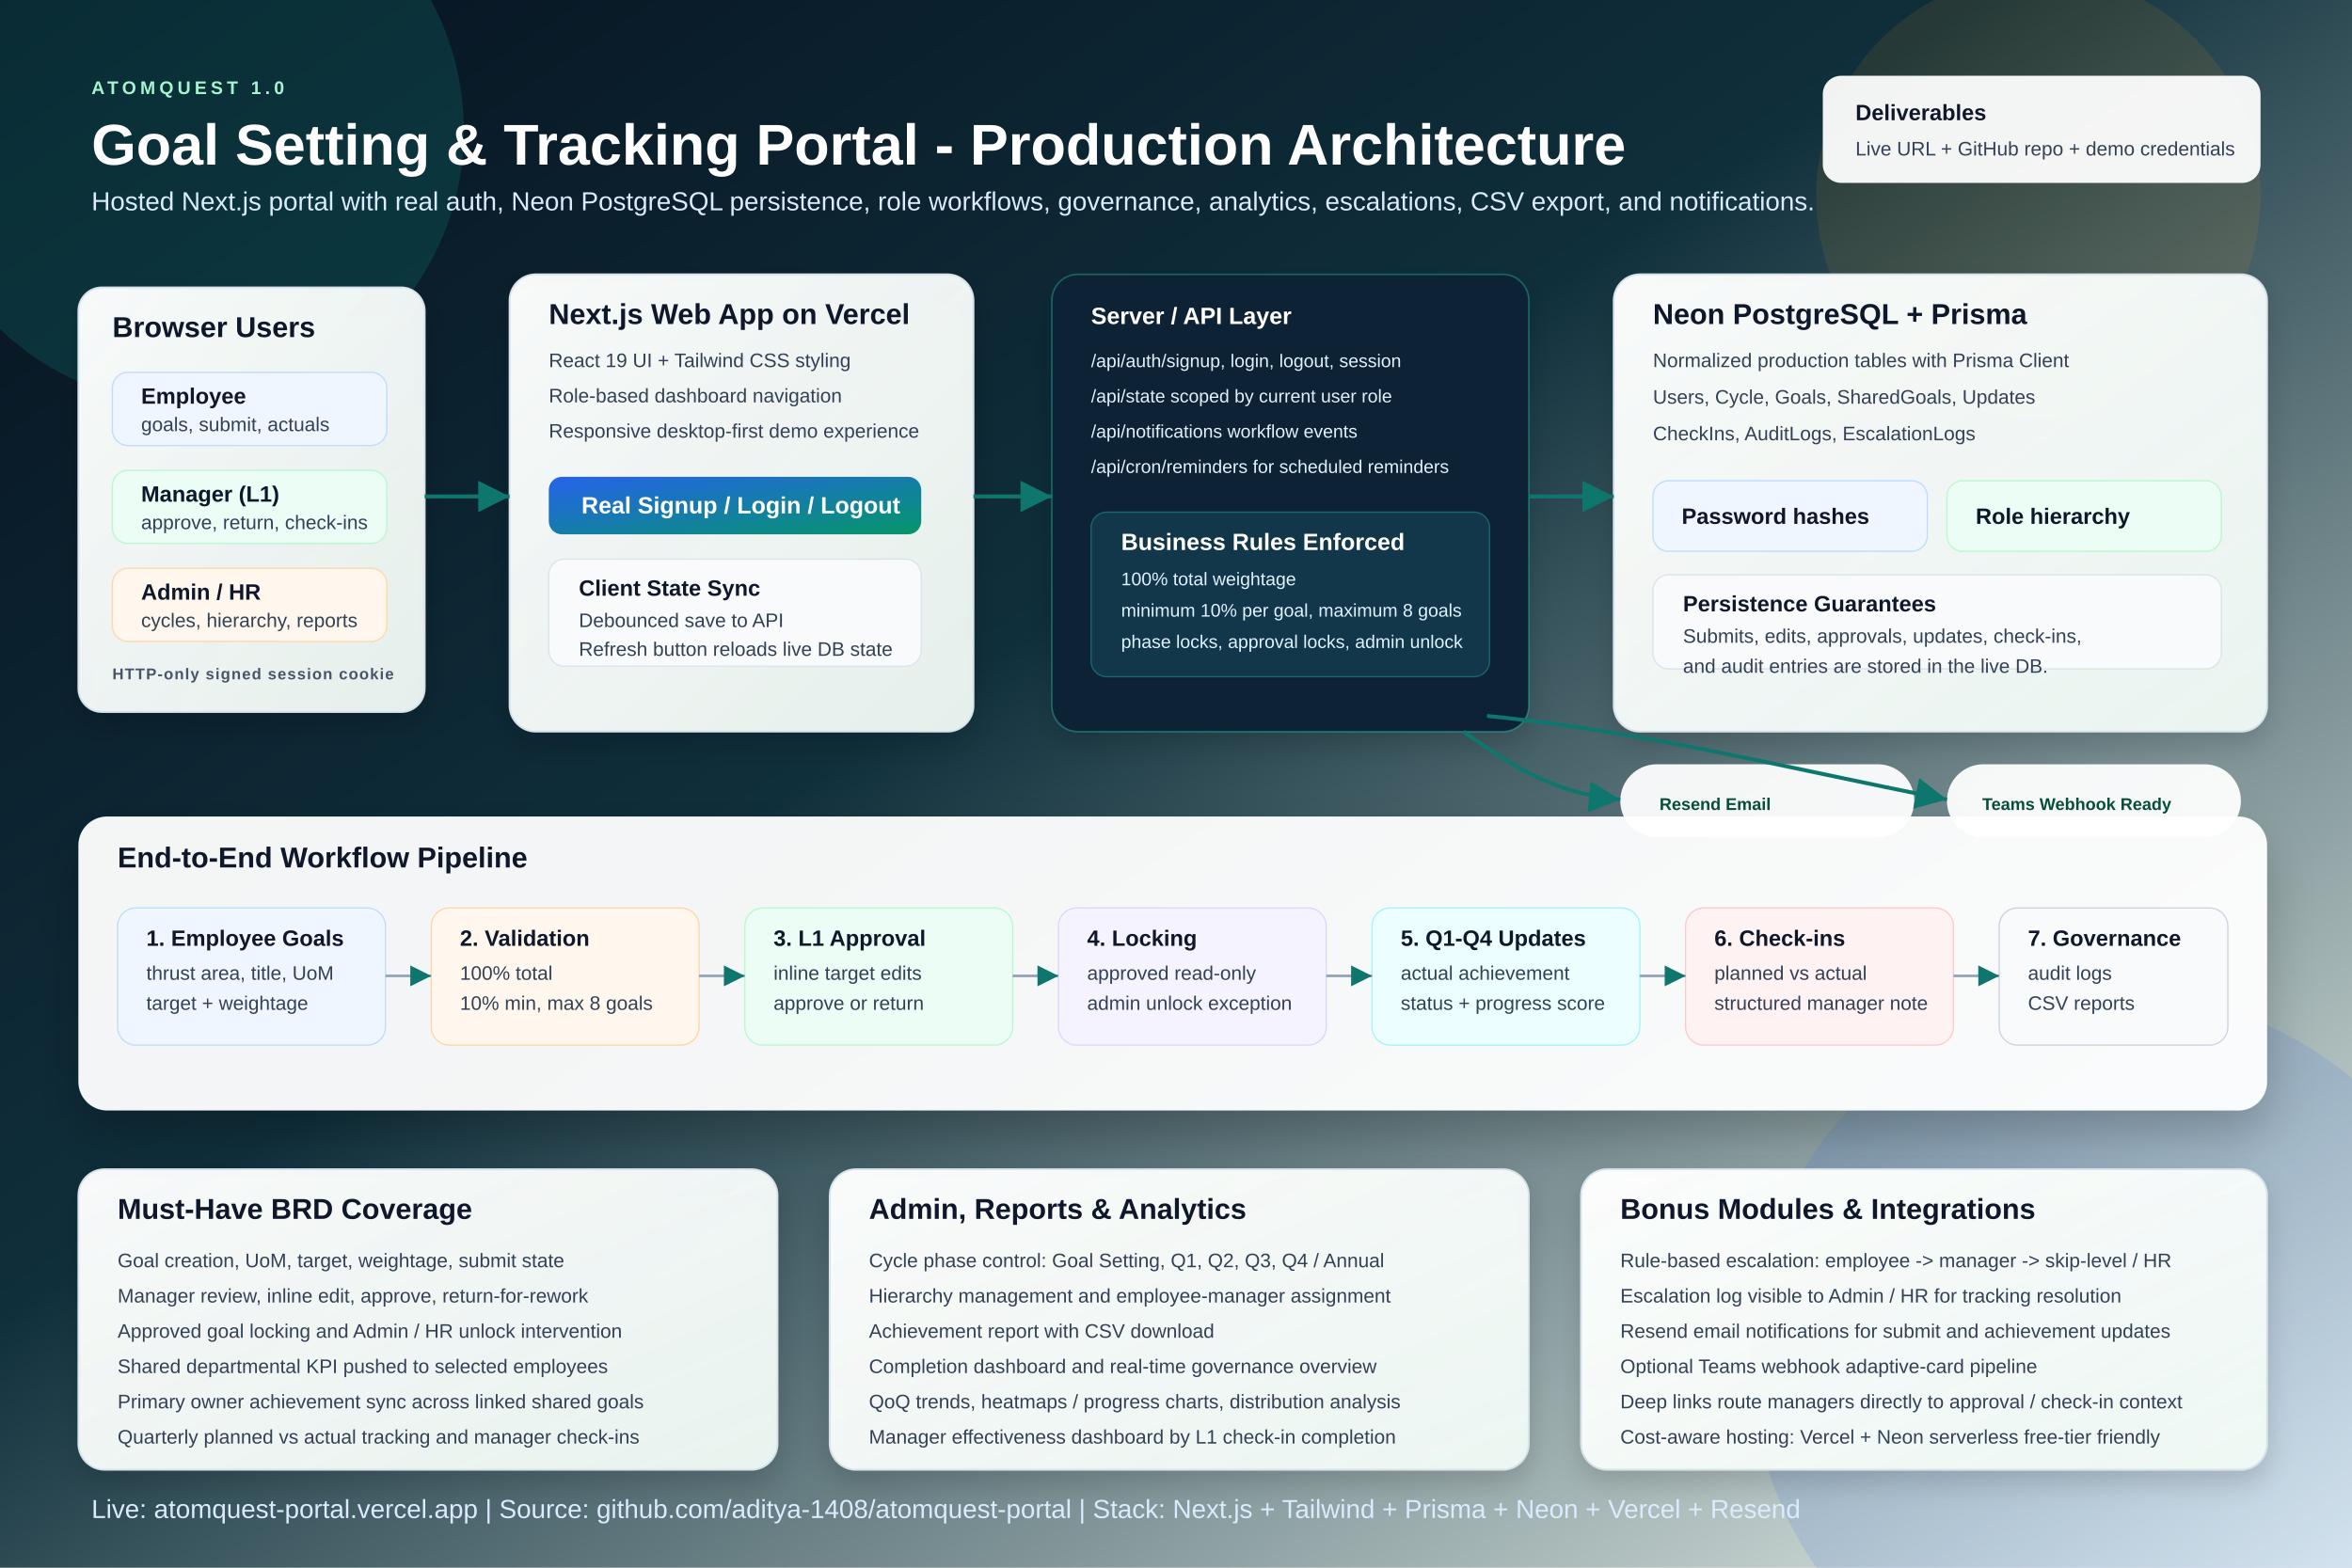
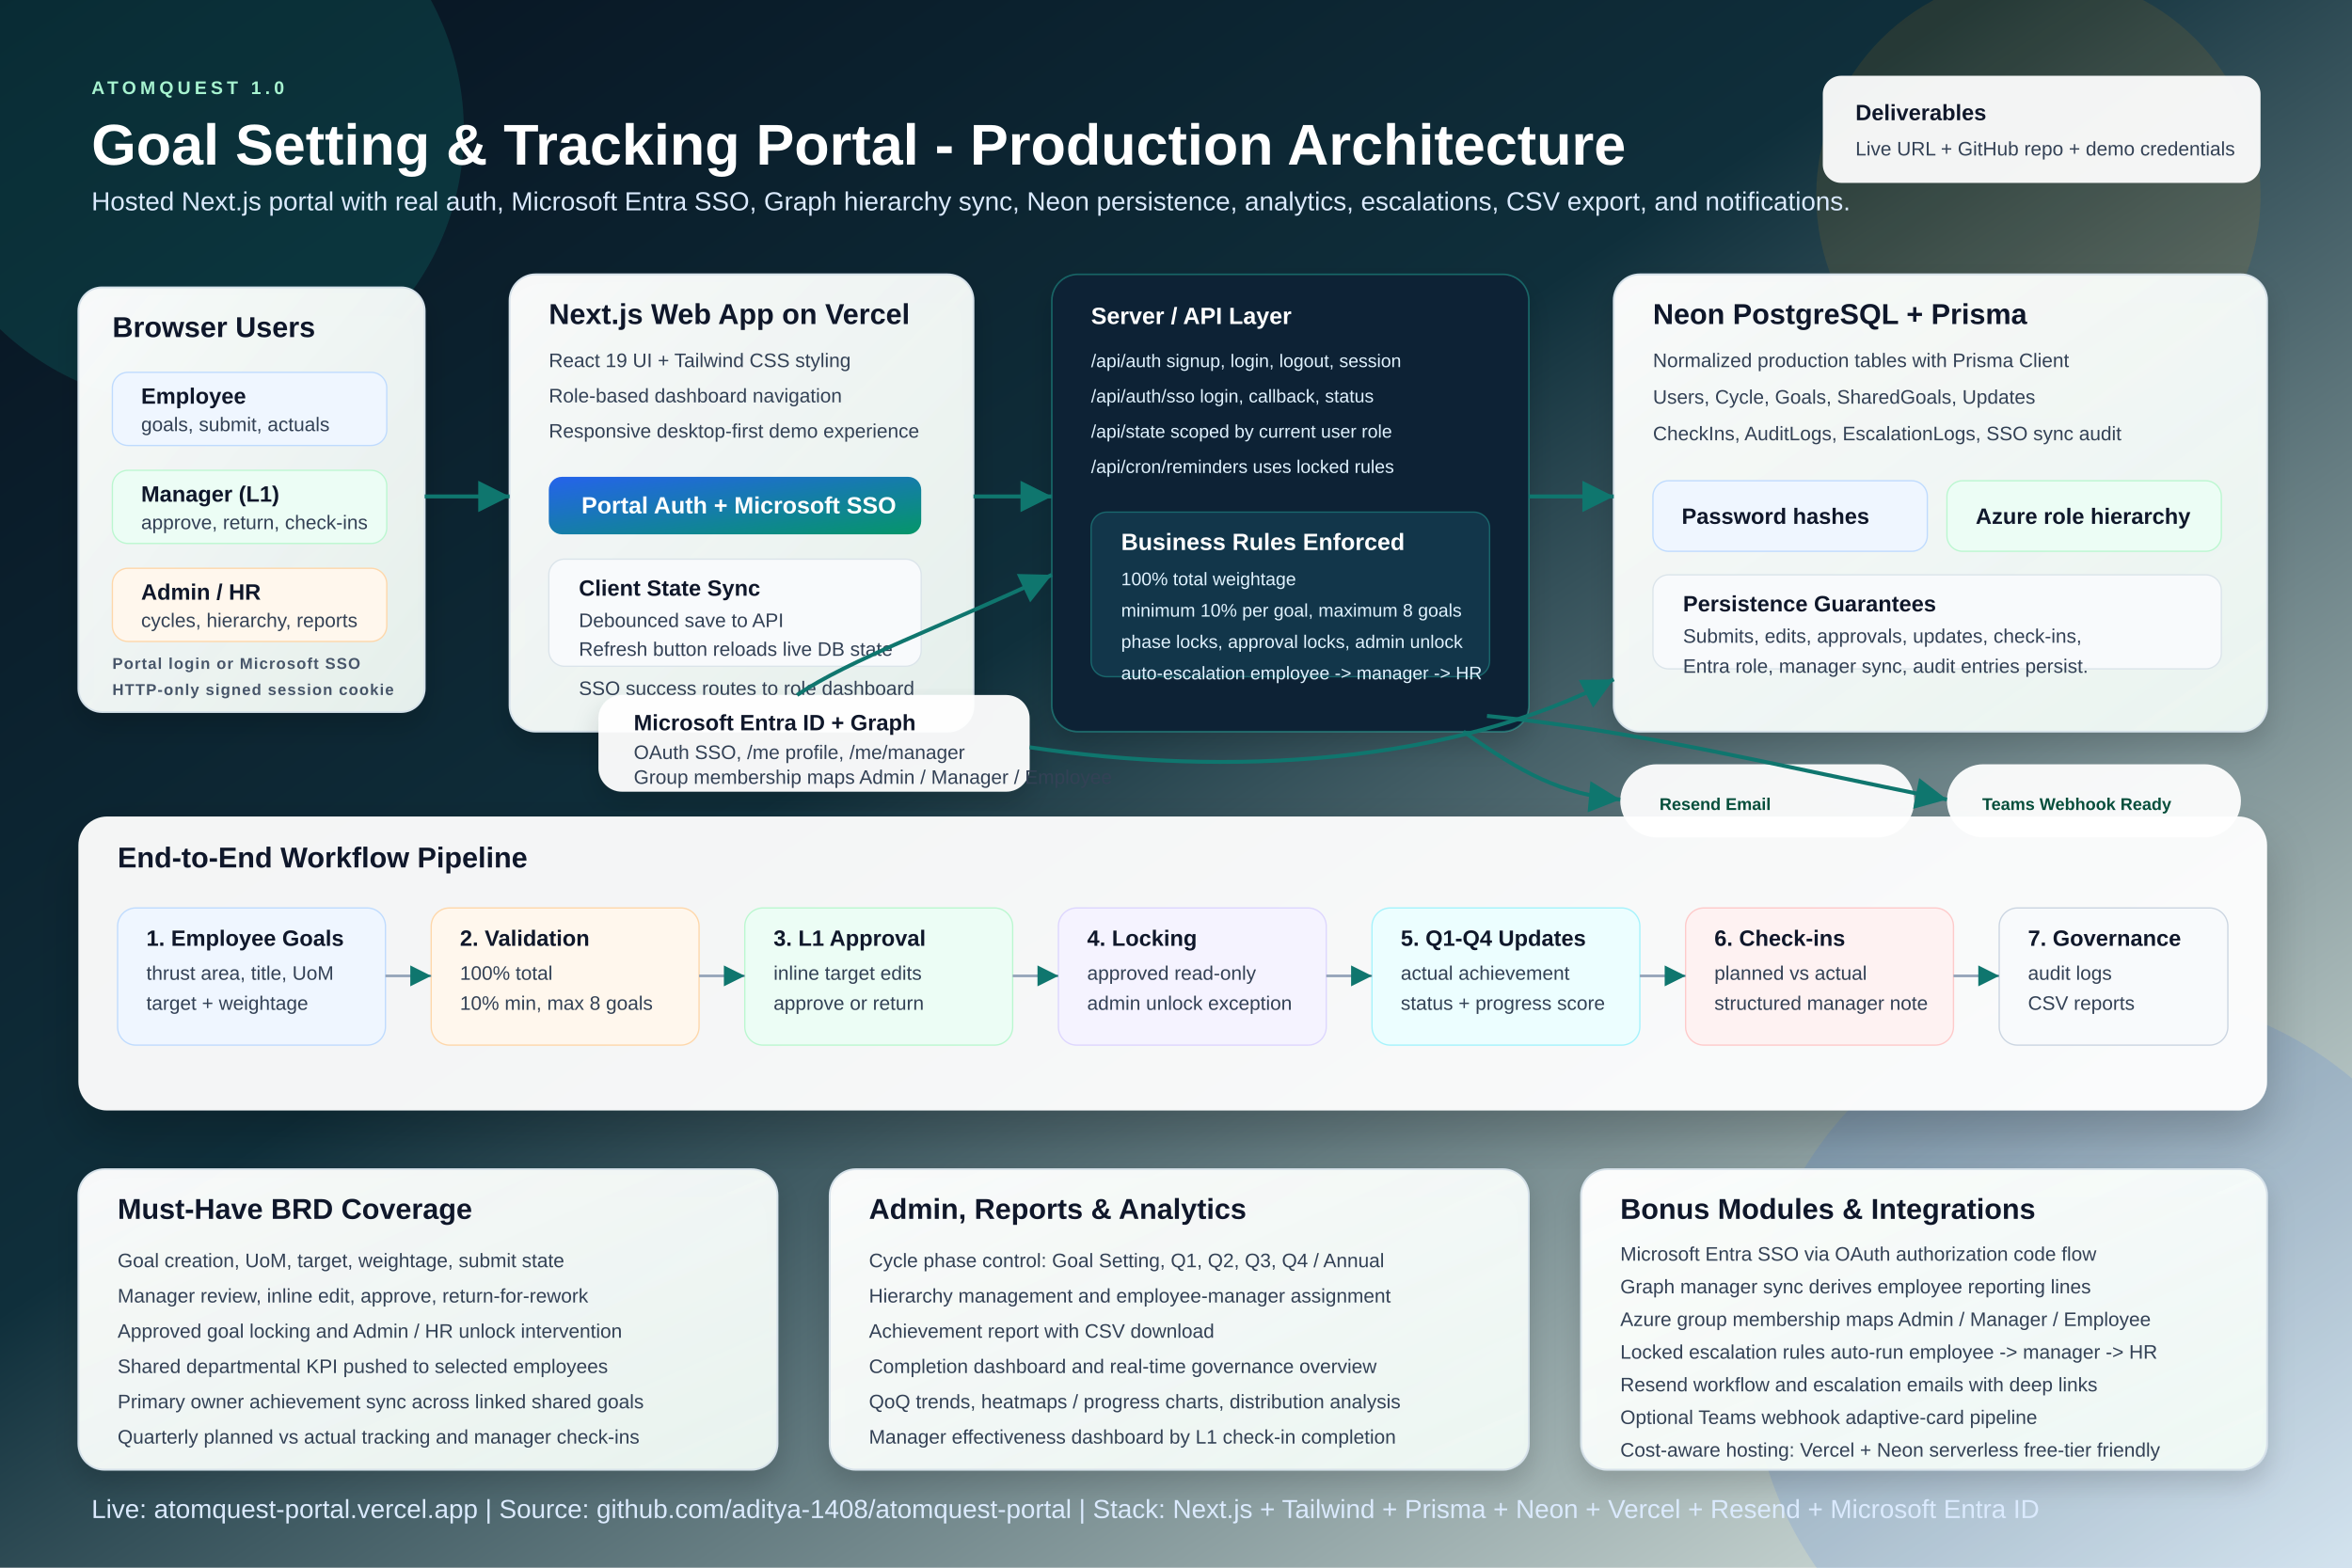
<svg xmlns="http://www.w3.org/2000/svg" width="1800" height="1200" viewBox="0 0 1800 1200">
  <defs>
    <linearGradient id="bg" x1="0" y1="0" x2="1" y2="1">
      <stop offset="0" stop-color="#07111f" />
      <stop offset="0.42" stop-color="#0f2f3b" />
      <stop offset="1" stop-color="#eef7f1" />
    </linearGradient>
    <linearGradient id="blueGreen" x1="0" y1="0" x2="1" y2="1">
      <stop offset="0" stop-color="#2563eb" />
      <stop offset="1" stop-color="#059669" />
    </linearGradient>
    <linearGradient id="softPanel" x1="0" y1="0" x2="1" y2="1">
      <stop offset="0" stop-color="#ffffff" stop-opacity="0.97" />
      <stop offset="1" stop-color="#f1fbf6" stop-opacity="0.94" />
    </linearGradient>
    <filter id="shadow" x="-20%" y="-20%" width="140%" height="140%">
      <feDropShadow dx="0" dy="18" stdDeviation="18" flood-color="#020617" flood-opacity="0.22" />
    </filter>
    <filter id="smallShadow" x="-20%" y="-20%" width="140%" height="140%">
      <feDropShadow dx="0" dy="10" stdDeviation="10" flood-color="#020617" flood-opacity="0.16" />
    </filter>
    <marker id="arrow" markerWidth="12" markerHeight="12" refX="10" refY="6" orient="auto">
      <path d="M2,2 L10,6 L2,10 Z" fill="#0f766e" />
    </marker>
    <style>
      .title{font:800 44px Arial,Helvetica,sans-serif;fill:#fff;letter-spacing:0}
      .subtitle{font:400 20px Arial,Helvetica,sans-serif;fill:#dbeafe}
      .kicker{font:800 14px Arial,Helvetica,sans-serif;fill:#a7f3d0;letter-spacing:3px}
      .section{font:800 22px Arial,Helvetica,sans-serif;fill:#0f172a}
      .smallTitle{font:800 17px Arial,Helvetica,sans-serif;fill:#0f172a}
      .body{font:400 15px Arial,Helvetica,sans-serif;fill:#334155}
      .tiny{font:700 12px Arial,Helvetica,sans-serif;fill:#475569;letter-spacing:.8px}
      .whiteTitle{font:800 18px Arial,Helvetica,sans-serif;fill:#fff}
      .whiteBody{font:400 14px Arial,Helvetica,sans-serif;fill:#e0f2fe}
      .pillText{font:800 13px Arial,Helvetica,sans-serif;fill:#064e3b}
      .flowText{font:800 13px Arial,Helvetica,sans-serif;fill:#1d4ed8}
      .card{fill:url(#softPanel);stroke:#d7e2ea;stroke-width:1.4;filter:url(#smallShadow)}
      .darkCard{fill:#0f2434;stroke:#2dd4bf;stroke-opacity:.35;stroke-width:1.2;filter:url(#smallShadow)}
      .line{stroke:#0f766e;stroke-width:3;fill:none;marker-end:url(#arrow)}
      .mutedLine{stroke:#94a3b8;stroke-width:2;fill:none;marker-end:url(#arrow)}
    </style>
  </defs>
  <rect width="1800" height="1200" fill="url(#bg)" />
  <circle cx="145" cy="100" r="210" fill="#14b8a6" opacity="0.16" />
  <circle cx="1620" cy="1040" r="280" fill="#2563eb" opacity="0.13" />
  <circle cx="1560" cy="150" r="170" fill="#f59e0b" opacity="0.10" />
  <text x="70" y="72" class="kicker">ATOMQUEST 1.0</text>
  <text x="70" y="126" class="title">Goal Setting &amp; Tracking Portal - Production Architecture</text>
-   <text x="70" y="161" class="subtitle">Hosted Next.js portal with real auth, Neon PostgreSQL persistence, role workflows, governance, analytics, escalations, CSV export, and notifications.</text>
+   <text x="70" y="161" class="subtitle">Hosted Next.js portal with real auth, Microsoft Entra SSO, Graph hierarchy sync, Neon persistence, analytics, escalations, CSV export, and notifications.</text>
  <rect x="1395" y="58" width="335" height="82" rx="14" fill="#ffffff" opacity="0.94" />
  <text x="1420" y="92" class="smallTitle">Deliverables</text>
  <text x="1420" y="119" class="body">Live URL + GitHub repo + demo credentials</text>
  <rect x="60" y="220" width="265" height="325" rx="18" class="card" />
  <text x="86" y="258" class="section">Browser Users</text>
  <rect x="86" y="285" width="210" height="56" rx="12" fill="#eff6ff" stroke="#bfdbfe" />
  <text x="108" y="309" class="smallTitle">Employee</text>
  <text x="108" y="330" class="body">goals, submit, actuals</text>
  <rect x="86" y="360" width="210" height="56" rx="12" fill="#ecfdf5" stroke="#bbf7d0" />
  <text x="108" y="384" class="smallTitle">Manager (L1)</text>
  <text x="108" y="405" class="body">approve, return, check-ins</text>
  <rect x="86" y="435" width="210" height="56" rx="12" fill="#fff7ed" stroke="#fed7aa" />
  <text x="108" y="459" class="smallTitle">Admin / HR</text>
  <text x="108" y="480" class="body">cycles, hierarchy, reports</text>
-   <text x="86" y="520" class="tiny">HTTP-only signed session cookie</text>
+   <text x="86" y="512" class="tiny">Portal login or Microsoft SSO</text>
+   <text x="86" y="532" class="tiny">HTTP-only signed session cookie</text>
  <rect x="390" y="210" width="355" height="350" rx="20" class="card" />
  <text x="420" y="248" class="section">Next.js Web App on Vercel</text>
  <text x="420" y="281" class="body">React 19 UI + Tailwind CSS styling</text>
  <text x="420" y="308" class="body">Role-based dashboard navigation</text>
  <text x="420" y="335" class="body">Responsive desktop-first demo experience</text>
  <rect x="420" y="365" width="285" height="44" rx="10" fill="url(#blueGreen)" />
-   <text x="445" y="393" class="whiteTitle">Real Signup / Login / Logout</text>
+   <text x="445" y="393" class="whiteTitle">Portal Auth + Microsoft SSO</text>
  <rect x="420" y="428" width="285" height="82" rx="12" fill="#f8fafc" stroke="#dbe4ea" />
  <text x="443" y="456" class="smallTitle">Client State Sync</text>
  <text x="443" y="480" class="body">Debounced save to API</text>
  <text x="443" y="502" class="body">Refresh button reloads live DB state</text>
+   <text x="443" y="532" class="body">SSO success routes to role dashboard</text>
  <rect x="805" y="210" width="365" height="350" rx="20" class="darkCard" />
  <text x="835" y="248" class="whiteTitle">Server / API Layer</text>
-   <text x="835" y="281" class="whiteBody">/api/auth/signup, login, logout, session</text>
-   <text x="835" y="308" class="whiteBody">/api/state scoped by current user role</text>
-   <text x="835" y="335" class="whiteBody">/api/notifications workflow events</text>
-   <text x="835" y="362" class="whiteBody">/api/cron/reminders for scheduled reminders</text>
+   <text x="835" y="281" class="whiteBody">/api/auth signup, login, logout, session</text>
+   <text x="835" y="308" class="whiteBody">/api/auth/sso login, callback, status</text>
+   <text x="835" y="335" class="whiteBody">/api/state scoped by current user role</text>
+   <text x="835" y="362" class="whiteBody">/api/cron/reminders uses locked rules</text>
  <rect x="835" y="392" width="305" height="126" rx="12" fill="#12364a" stroke="#2dd4bf" stroke-opacity=".35" />
  <text x="858" y="421" class="whiteTitle">Business Rules Enforced</text>
  <text x="858" y="448" class="whiteBody">100% total weightage</text>
  <text x="858" y="472" class="whiteBody">minimum 10% per goal, maximum 8 goals</text>
  <text x="858" y="496" class="whiteBody">phase locks, approval locks, admin unlock</text>
+   <text x="858" y="520" class="whiteBody">auto-escalation employee -&gt; manager -&gt; HR</text>
  <rect x="1235" y="210" width="500" height="350" rx="20" class="card" />
  <text x="1265" y="248" class="section">Neon PostgreSQL + Prisma</text>
  <text x="1265" y="281" class="body">Normalized production tables with Prisma Client</text>
  <text x="1265" y="309" class="body">Users, Cycle, Goals, SharedGoals, Updates</text>
-   <text x="1265" y="337" class="body">CheckIns, AuditLogs, EscalationLogs</text>
+   <text x="1265" y="337" class="body">CheckIns, AuditLogs, EscalationLogs, SSO sync audit</text>
  <rect x="1265" y="368" width="210" height="54" rx="12" fill="#eff6ff" stroke="#bfdbfe" />
  <text x="1287" y="401" class="smallTitle">Password hashes</text>
  <rect x="1490" y="368" width="210" height="54" rx="12" fill="#ecfdf5" stroke="#bbf7d0" />
-   <text x="1512" y="401" class="smallTitle">Role hierarchy</text>
+   <text x="1512" y="401" class="smallTitle">Azure role hierarchy</text>
  <rect x="1265" y="440" width="435" height="72" rx="12" fill="#f8fafc" stroke="#dbe4ea" />
  <text x="1288" y="468" class="smallTitle">Persistence Guarantees</text>
  <text x="1288" y="492" class="body">Submits, edits, approvals, updates, check-ins,</text>
-   <text x="1288" y="515" class="body">and audit entries are stored in the live DB.</text>
+   <text x="1288" y="515" class="body">Entra role, manager sync, audit entries persist.</text>
  <path d="M325 380 C350 380, 360 380, 390 380" class="line" />
  <path d="M745 380 C770 380, 780 380, 805 380" class="line" />
  <path d="M1170 380 C1200 380, 1210 380, 1235 380" class="line" />
+   <rect x="458" y="532" width="330" height="74" rx="18" fill="#ffffff" opacity="0.95" filter="url(#smallShadow)" />
+   <text x="485" y="559" class="smallTitle">Microsoft Entra ID + Graph</text>
+   <text x="485" y="581" class="body">OAuth SSO, /me profile, /me/manager</text>
+   <text x="485" y="600" class="body">Group membership maps Admin / Manager / Employee</text>
+   <path d="M610 532 C650 505, 720 480, 805 440" class="line" />
+   <path d="M788 572 C940 595, 1110 585, 1235 520" class="line" />
  <rect x="60" y="625" width="1675" height="225" rx="22" fill="#ffffff" opacity="0.95" filter="url(#shadow)" />
  <text x="90" y="664" class="section">End-to-End Workflow Pipeline</text>
  <g>
    <rect x="90" y="695" width="205" height="105" rx="14" fill="#eff6ff" stroke="#bfdbfe" />
    <text x="112" y="724" class="smallTitle">1. Employee Goals</text>
    <text x="112" y="750" class="body">thrust area, title, UoM</text>
    <text x="112" y="773" class="body">target + weightage</text>
  </g>
  <g>
    <rect x="330" y="695" width="205" height="105" rx="14" fill="#fff7ed" stroke="#fed7aa" />
    <text x="352" y="724" class="smallTitle">2. Validation</text>
    <text x="352" y="750" class="body">100% total</text>
    <text x="352" y="773" class="body">10% min, max 8 goals</text>
  </g>
  <g>
    <rect x="570" y="695" width="205" height="105" rx="14" fill="#ecfdf5" stroke="#bbf7d0" />
    <text x="592" y="724" class="smallTitle">3. L1 Approval</text>
    <text x="592" y="750" class="body">inline target edits</text>
    <text x="592" y="773" class="body">approve or return</text>
  </g>
  <g>
    <rect x="810" y="695" width="205" height="105" rx="14" fill="#f5f3ff" stroke="#ddd6fe" />
    <text x="832" y="724" class="smallTitle">4. Locking</text>
    <text x="832" y="750" class="body">approved read-only</text>
    <text x="832" y="773" class="body">admin unlock exception</text>
  </g>
  <g>
    <rect x="1050" y="695" width="205" height="105" rx="14" fill="#ecfeff" stroke="#a5f3fc" />
    <text x="1072" y="724" class="smallTitle">5. Q1-Q4 Updates</text>
    <text x="1072" y="750" class="body">actual achievement</text>
    <text x="1072" y="773" class="body">status + progress score</text>
  </g>
  <g>
    <rect x="1290" y="695" width="205" height="105" rx="14" fill="#fef2f2" stroke="#fecaca" />
    <text x="1312" y="724" class="smallTitle">6. Check-ins</text>
    <text x="1312" y="750" class="body">planned vs actual</text>
    <text x="1312" y="773" class="body">structured manager note</text>
  </g>
  <g>
    <rect x="1530" y="695" width="175" height="105" rx="14" fill="#f8fafc" stroke="#cbd5e1" />
    <text x="1552" y="724" class="smallTitle">7. Governance</text>
    <text x="1552" y="750" class="body">audit logs</text>
    <text x="1552" y="773" class="body">CSV reports</text>
  </g>
  <path d="M295 747 L330 747" class="mutedLine" />
  <path d="M535 747 L570 747" class="mutedLine" />
  <path d="M775 747 L810 747" class="mutedLine" />
  <path d="M1015 747 L1050 747" class="mutedLine" />
  <path d="M1255 747 L1290 747" class="mutedLine" />
  <path d="M1495 747 L1530 747" class="mutedLine" />
  <rect x="60" y="895" width="535" height="230" rx="20" class="card" />
  <text x="90" y="933" class="section">Must-Have BRD Coverage</text>
  <text x="90" y="970" class="body">Goal creation, UoM, target, weightage, submit state</text>
  <text x="90" y="997" class="body">Manager review, inline edit, approve, return-for-rework</text>
  <text x="90" y="1024" class="body">Approved goal locking and Admin / HR unlock intervention</text>
  <text x="90" y="1051" class="body">Shared departmental KPI pushed to selected employees</text>
  <text x="90" y="1078" class="body">Primary owner achievement sync across linked shared goals</text>
  <text x="90" y="1105" class="body">Quarterly planned vs actual tracking and manager check-ins</text>
  <rect x="635" y="895" width="535" height="230" rx="20" class="card" />
  <text x="665" y="933" class="section">Admin, Reports &amp; Analytics</text>
  <text x="665" y="970" class="body">Cycle phase control: Goal Setting, Q1, Q2, Q3, Q4 / Annual</text>
  <text x="665" y="997" class="body">Hierarchy management and employee-manager assignment</text>
  <text x="665" y="1024" class="body">Achievement report with CSV download</text>
  <text x="665" y="1051" class="body">Completion dashboard and real-time governance overview</text>
  <text x="665" y="1078" class="body">QoQ trends, heatmaps / progress charts, distribution analysis</text>
  <text x="665" y="1105" class="body">Manager effectiveness dashboard by L1 check-in completion</text>
  <rect x="1210" y="895" width="525" height="230" rx="20" class="card" />
  <text x="1240" y="933" class="section">Bonus Modules &amp; Integrations</text>
-   <text x="1240" y="970" class="body">Rule-based escalation: employee -&gt; manager -&gt; skip-level / HR</text>
-   <text x="1240" y="997" class="body">Escalation log visible to Admin / HR for tracking resolution</text>
-   <text x="1240" y="1024" class="body">Resend email notifications for submit and achievement updates</text>
-   <text x="1240" y="1051" class="body">Optional Teams webhook adaptive-card pipeline</text>
-   <text x="1240" y="1078" class="body">Deep links route managers directly to approval / check-in context</text>
-   <text x="1240" y="1105" class="body">Cost-aware hosting: Vercel + Neon serverless free-tier friendly</text>
+   <text x="1240" y="965" class="body">Microsoft Entra SSO via OAuth authorization code flow</text>
+   <text x="1240" y="990" class="body">Graph manager sync derives employee reporting lines</text>
+   <text x="1240" y="1015" class="body">Azure group membership maps Admin / Manager / Employee</text>
+   <text x="1240" y="1040" class="body">Locked escalation rules auto-run employee -&gt; manager -&gt; HR</text>
+   <text x="1240" y="1065" class="body">Resend workflow and escalation emails with deep links</text>
+   <text x="1240" y="1090" class="body">Optional Teams webhook adaptive-card pipeline</text>
+   <text x="1240" y="1115" class="body">Cost-aware hosting: Vercel + Neon serverless free-tier friendly</text>
  <rect x="1240" y="585" width="225" height="56" rx="28" fill="#ffffff" opacity="0.94" />
  <text x="1270" y="620" class="pillText">Resend Email</text>
  <path d="M1120 560 C1165 592, 1195 608, 1240 612" class="line" />
  <rect x="1490" y="585" width="225" height="56" rx="28" fill="#ffffff" opacity="0.94" />
  <text x="1517" y="620" class="pillText">Teams Webhook Ready</text>
  <path d="M1138 548 C1258 560, 1358 586, 1490 612" class="line" />
-   <text x="70" y="1162" class="subtitle">Live: atomquest-portal.vercel.app | Source: github.com/aditya-1408/atomquest-portal | Stack: Next.js + Tailwind + Prisma + Neon + Vercel + Resend</text>
+   <text x="70" y="1162" class="subtitle">Live: atomquest-portal.vercel.app | Source: github.com/aditya-1408/atomquest-portal | Stack: Next.js + Tailwind + Prisma + Neon + Vercel + Resend + Microsoft Entra ID</text>
</svg>
